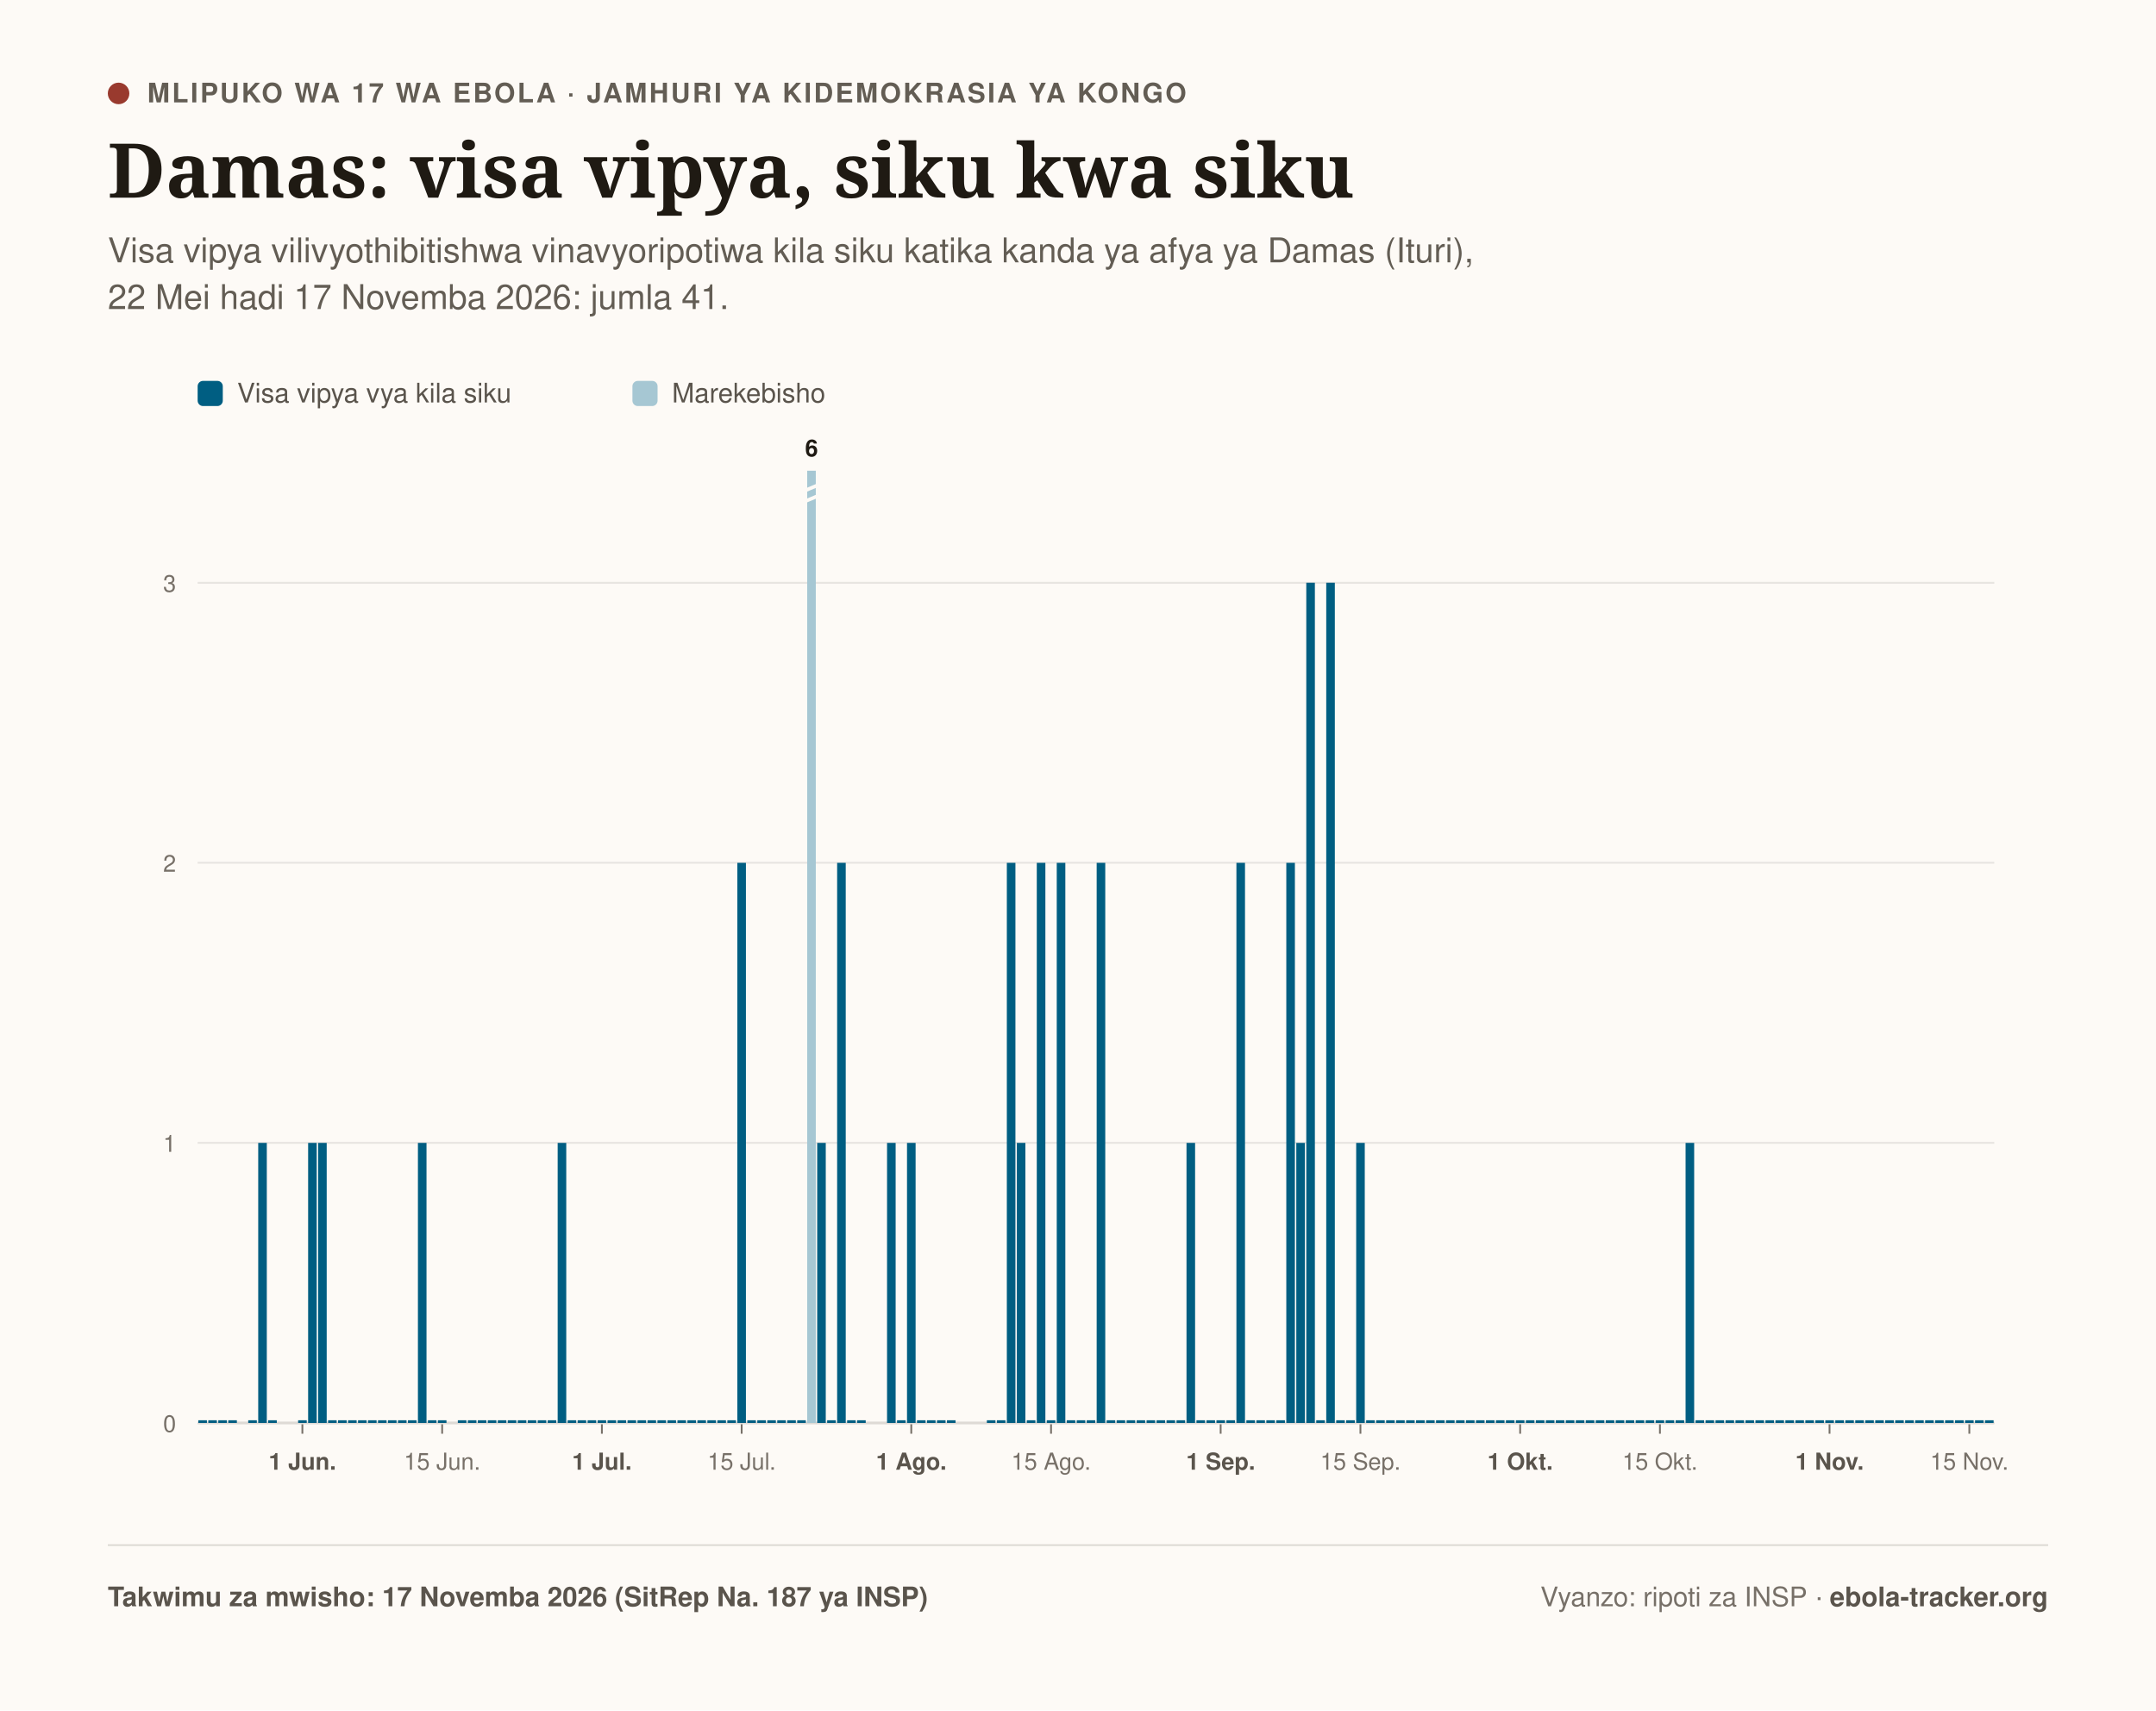
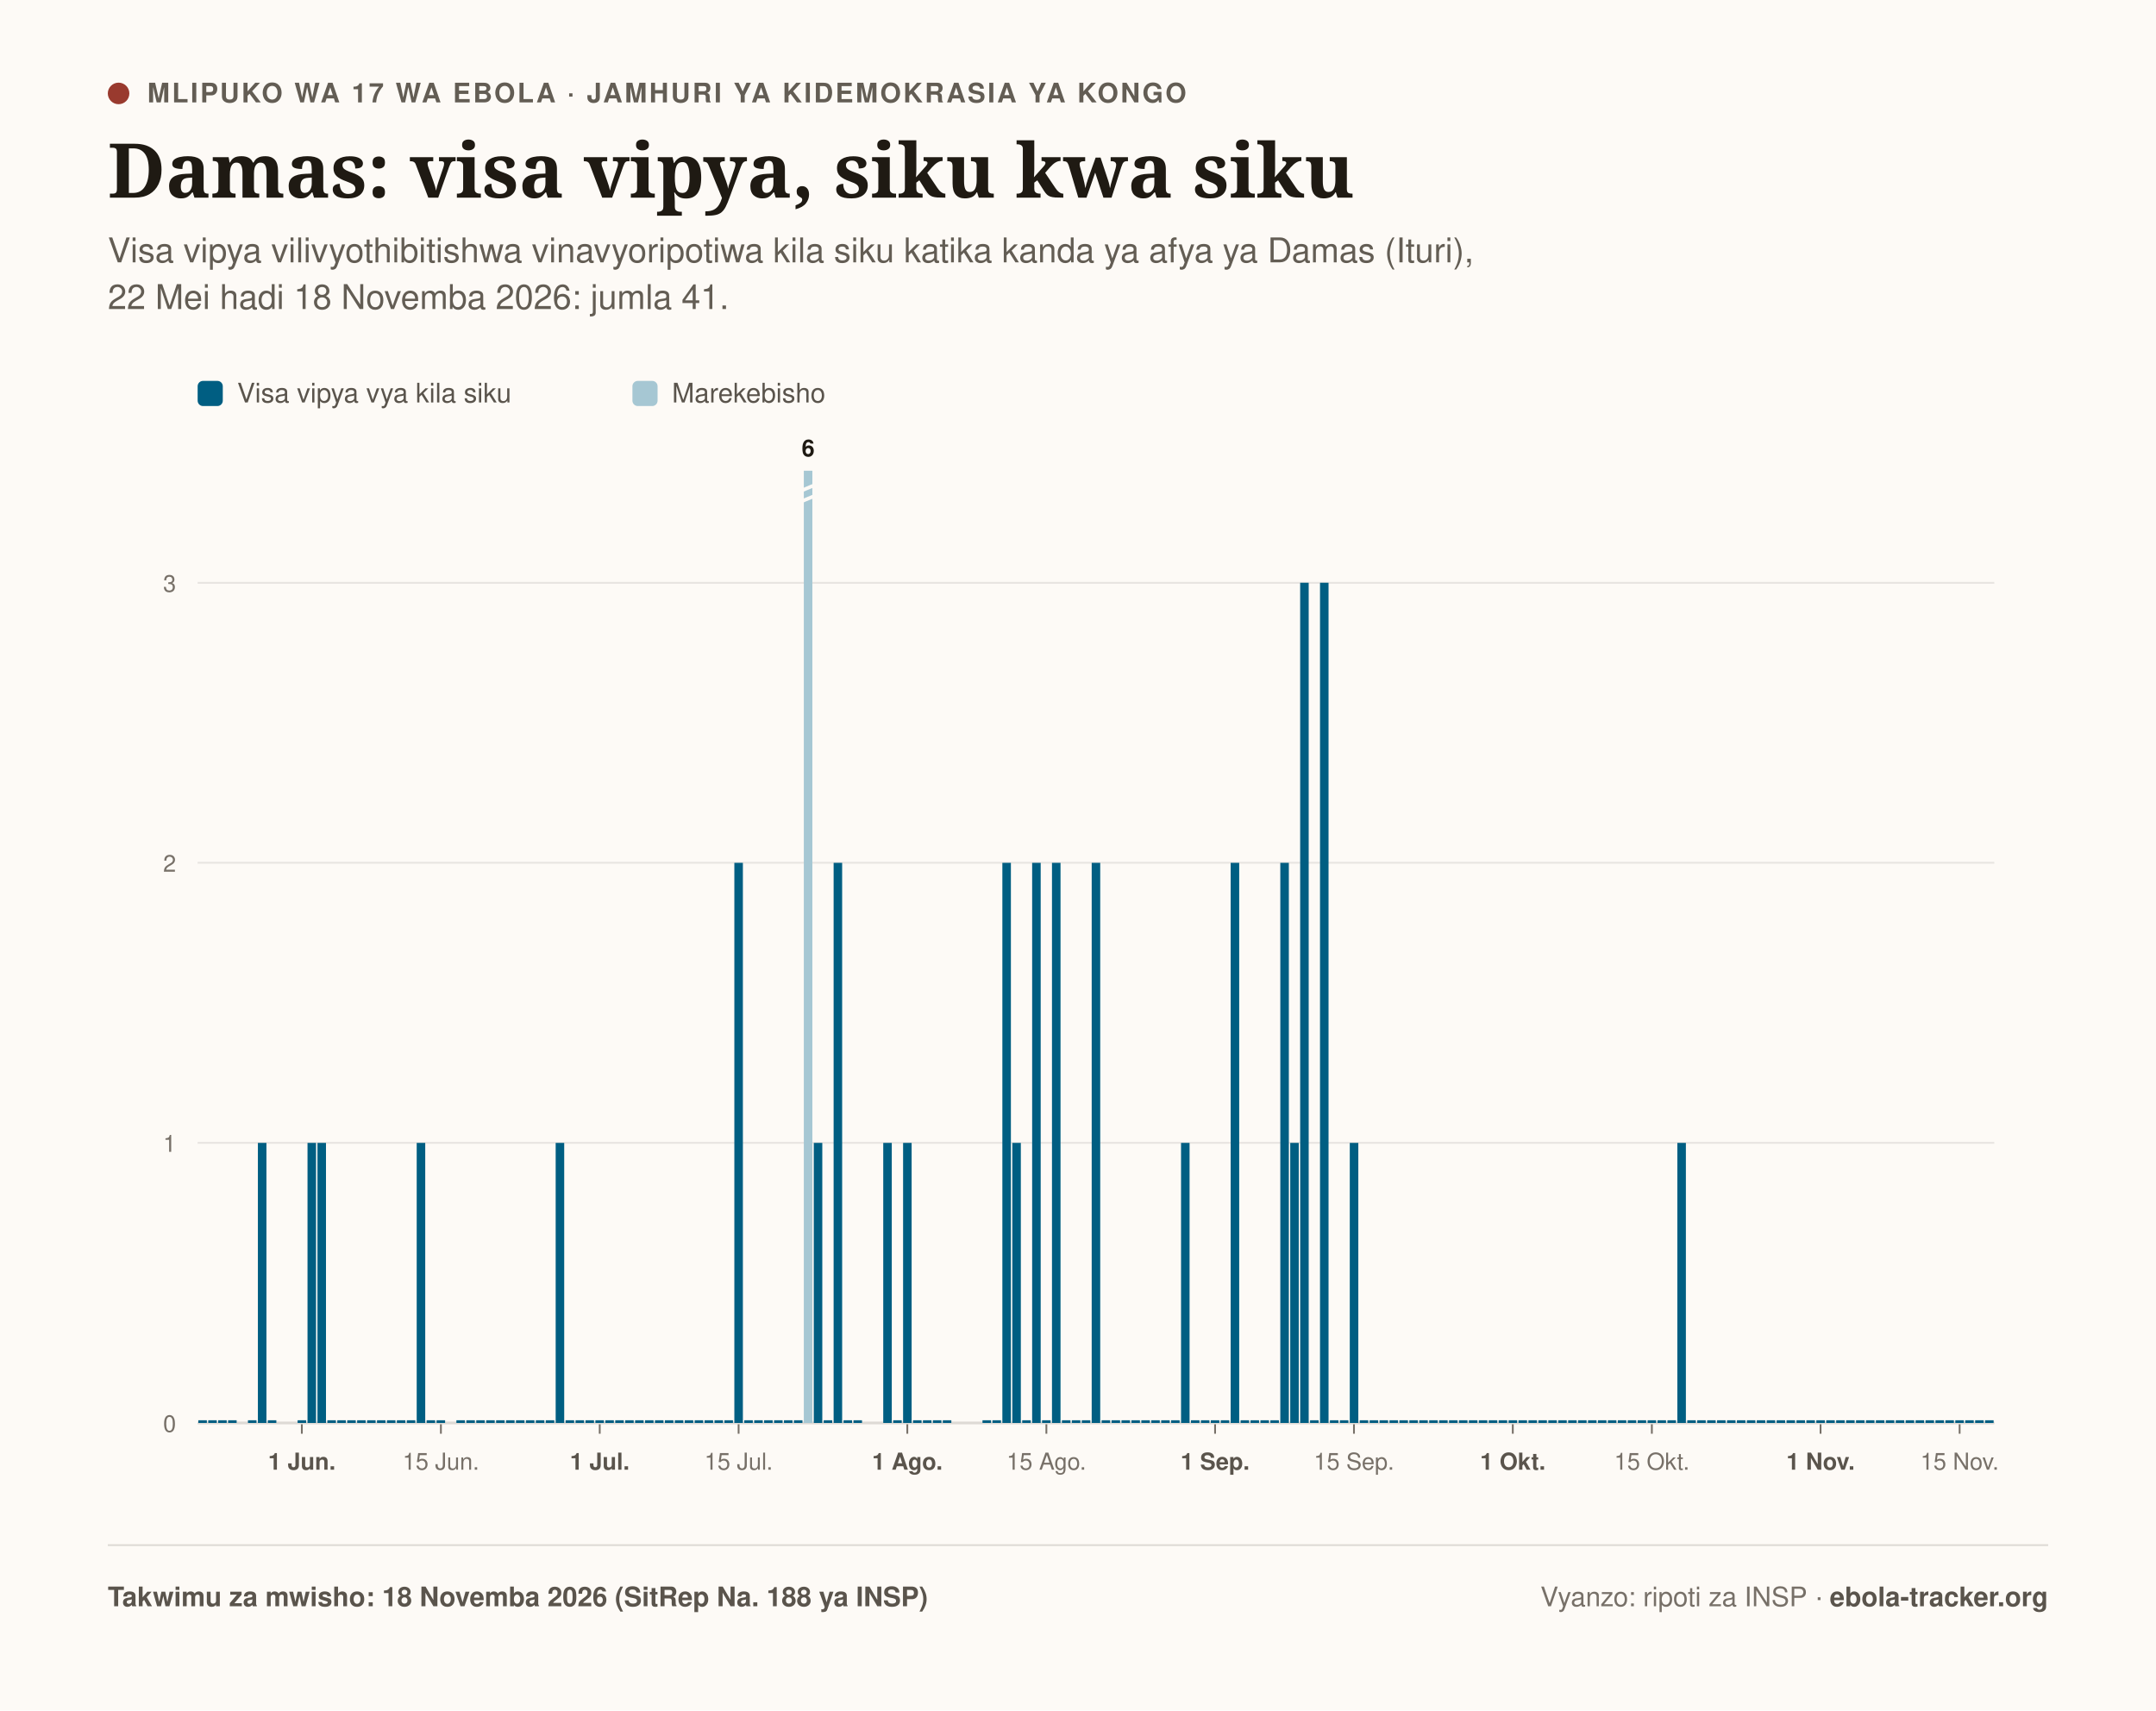
- <svg xmlns="http://www.w3.org/2000/svg" viewBox="0 0 1200 952" role="img" aria-label="Damas: visa vipya, siku kwa siku. Visa vipya vilivyothibitishwa vinavyoripotiwa kila siku katika kanda ya afya ya Damas (Ituri), 22 Mei hadi 17 Novemba 2026: jumla 41.">
+ <svg xmlns="http://www.w3.org/2000/svg" viewBox="0 0 1200 952" role="img" aria-label="Damas: visa vipya, siku kwa siku. Visa vipya vilivyothibitishwa vinavyoripotiwa kila siku katika kanda ya afya ya Damas (Ituri), 22 Mei hadi 18 Novemba 2026: jumla 41.">
  <rect width="1200" height="952" fill="#FDFAF6" />
  <circle cx="66" cy="52" r="6" fill="#993A2E" />
  <text x="82.0" y="57.0" font-family="'Public Sans',Helvetica,Arial,sans-serif" font-size="15" font-weight="700" fill="#635D54" text-anchor="start" letter-spacing=".08em">MLIPUKO WA 17 WA EBOLA · JAMHURI YA KIDEMOKRASIA YA KONGO</text>
  <text x="60.0" y="110.0" font-family="'Source Serif 4',Georgia,serif" font-size="42" font-weight="600" fill="#1F1A13" text-anchor="start">Damas: visa vipya, siku kwa siku</text>
  <text x="60.0" y="146.0" font-family="'Public Sans',Helvetica,Arial,sans-serif" font-size="19" font-weight="400" fill="#635D54" text-anchor="start">Visa vipya vilivyothibitishwa vinavyoripotiwa kila siku katika kanda ya afya ya Damas (Ituri),</text>
-   <text x="60.0" y="172.0" font-family="'Public Sans',Helvetica,Arial,sans-serif" font-size="19" font-weight="400" fill="#635D54" text-anchor="start">22 Mei hadi 17 Novemba 2026: jumla 41.</text>
+   <text x="60.0" y="172.0" font-family="'Public Sans',Helvetica,Arial,sans-serif" font-size="19" font-weight="400" fill="#635D54" text-anchor="start">22 Mei hadi 18 Novemba 2026: jumla 41.</text>
  <rect x="110" y="212" width="14" height="14" rx="3" fill="#005E82" />
  <text x="132.0" y="224.0" font-family="'Public Sans',Helvetica,Arial,sans-serif" font-size="15" font-weight="400" fill="#5A544C" text-anchor="start">Visa vipya vya kila siku</text>
  <rect x="352" y="212" width="14" height="14" rx="3" fill="#a6c7d3" />
  <text x="374.0" y="224.0" font-family="'Public Sans',Helvetica,Arial,sans-serif" font-size="15" font-weight="400" fill="#5A544C" text-anchor="start">Marekebisho</text>
  <line x1="110" x2="1110" y1="792.0" y2="792.0" stroke="#E7E4E0" />
  <text x="98.0" y="797.0" font-family="'Public Sans',Helvetica,Arial,sans-serif" font-size="13" font-weight="400" fill="#777068" text-anchor="end">0</text>
  <line x1="110" x2="1110" y1="636.1" y2="636.1" stroke="#E7E4E0" />
  <text x="98.0" y="641.1" font-family="'Public Sans',Helvetica,Arial,sans-serif" font-size="13" font-weight="400" fill="#777068" text-anchor="end">1</text>
  <line x1="110" x2="1110" y1="480.2" y2="480.2" stroke="#E7E4E0" />
  <text x="98.0" y="485.2" font-family="'Public Sans',Helvetica,Arial,sans-serif" font-size="13" font-weight="400" fill="#777068" text-anchor="end">2</text>
  <line x1="110" x2="1110" y1="324.4" y2="324.4" stroke="#E7E4E0" />
  <text x="98.0" y="329.4" font-family="'Public Sans',Helvetica,Arial,sans-serif" font-size="13" font-weight="400" fill="#777068" text-anchor="end">3</text>
-   <line x1="168.3" x2="168.3" y1="792" y2="798" stroke="#777068" />
-   <text x="168.3" y="818.0" font-family="'Public Sans',Helvetica,Arial,sans-serif" font-size="13" font-weight="600" fill="#5A544C" text-anchor="middle">1 Jun.</text>
-   <line x1="246.1" x2="246.1" y1="792" y2="798" stroke="#777068" />
-   <text x="246.1" y="818.0" font-family="'Public Sans',Helvetica,Arial,sans-serif" font-size="13" font-weight="400" fill="#777068" text-anchor="middle">15 Jun.</text>
-   <line x1="335.0" x2="335.0" y1="792" y2="798" stroke="#777068" />
-   <text x="335.0" y="818.0" font-family="'Public Sans',Helvetica,Arial,sans-serif" font-size="13" font-weight="600" fill="#5A544C" text-anchor="middle">1 Jul.</text>
-   <line x1="412.8" x2="412.8" y1="792" y2="798" stroke="#777068" />
-   <text x="412.8" y="818.0" font-family="'Public Sans',Helvetica,Arial,sans-serif" font-size="13" font-weight="400" fill="#777068" text-anchor="middle">15 Jul.</text>
-   <line x1="507.2" x2="507.2" y1="792" y2="798" stroke="#777068" />
-   <text x="507.2" y="818.0" font-family="'Public Sans',Helvetica,Arial,sans-serif" font-size="13" font-weight="600" fill="#5A544C" text-anchor="middle">1 Ago.</text>
-   <line x1="585.0" x2="585.0" y1="792" y2="798" stroke="#777068" />
-   <text x="585.0" y="818.0" font-family="'Public Sans',Helvetica,Arial,sans-serif" font-size="13" font-weight="400" fill="#777068" text-anchor="middle">15 Ago.</text>
-   <line x1="679.4" x2="679.4" y1="792" y2="798" stroke="#777068" />
-   <text x="679.4" y="818.0" font-family="'Public Sans',Helvetica,Arial,sans-serif" font-size="13" font-weight="600" fill="#5A544C" text-anchor="middle">1 Sep.</text>
-   <line x1="757.2" x2="757.2" y1="792" y2="798" stroke="#777068" />
-   <text x="757.2" y="818.0" font-family="'Public Sans',Helvetica,Arial,sans-serif" font-size="13" font-weight="400" fill="#777068" text-anchor="middle">15 Sep.</text>
-   <line x1="846.1" x2="846.1" y1="792" y2="798" stroke="#777068" />
-   <text x="846.1" y="818.0" font-family="'Public Sans',Helvetica,Arial,sans-serif" font-size="13" font-weight="600" fill="#5A544C" text-anchor="middle">1 Okt.</text>
-   <line x1="923.9" x2="923.9" y1="792" y2="798" stroke="#777068" />
-   <text x="923.9" y="818.0" font-family="'Public Sans',Helvetica,Arial,sans-serif" font-size="13" font-weight="400" fill="#777068" text-anchor="middle">15 Okt.</text>
-   <line x1="1018.3" x2="1018.3" y1="792" y2="798" stroke="#777068" />
-   <text x="1018.3" y="818.0" font-family="'Public Sans',Helvetica,Arial,sans-serif" font-size="13" font-weight="600" fill="#5A544C" text-anchor="middle">1 Nov.</text>
-   <line x1="1096.1" x2="1096.1" y1="792" y2="798" stroke="#777068" />
-   <text x="1096.1" y="818.0" font-family="'Public Sans',Helvetica,Arial,sans-serif" font-size="13" font-weight="400" fill="#777068" text-anchor="middle">15 Nov.</text>
+   <line x1="168.0" x2="168.0" y1="792" y2="798" stroke="#777068" />
+   <text x="168.0" y="818.0" font-family="'Public Sans',Helvetica,Arial,sans-serif" font-size="13" font-weight="600" fill="#5A544C" text-anchor="middle">1 Jun.</text>
+   <line x1="245.4" x2="245.4" y1="792" y2="798" stroke="#777068" />
+   <text x="245.4" y="818.0" font-family="'Public Sans',Helvetica,Arial,sans-serif" font-size="13" font-weight="400" fill="#777068" text-anchor="middle">15 Jun.</text>
+   <line x1="333.8" x2="333.8" y1="792" y2="798" stroke="#777068" />
+   <text x="333.8" y="818.0" font-family="'Public Sans',Helvetica,Arial,sans-serif" font-size="13" font-weight="600" fill="#5A544C" text-anchor="middle">1 Jul.</text>
+   <line x1="411.1" x2="411.1" y1="792" y2="798" stroke="#777068" />
+   <text x="411.1" y="818.0" font-family="'Public Sans',Helvetica,Arial,sans-serif" font-size="13" font-weight="400" fill="#777068" text-anchor="middle">15 Jul.</text>
+   <line x1="505.0" x2="505.0" y1="792" y2="798" stroke="#777068" />
+   <text x="505.0" y="818.0" font-family="'Public Sans',Helvetica,Arial,sans-serif" font-size="13" font-weight="600" fill="#5A544C" text-anchor="middle">1 Ago.</text>
+   <line x1="582.4" x2="582.4" y1="792" y2="798" stroke="#777068" />
+   <text x="582.4" y="818.0" font-family="'Public Sans',Helvetica,Arial,sans-serif" font-size="13" font-weight="400" fill="#777068" text-anchor="middle">15 Ago.</text>
+   <line x1="676.3" x2="676.3" y1="792" y2="798" stroke="#777068" />
+   <text x="676.3" y="818.0" font-family="'Public Sans',Helvetica,Arial,sans-serif" font-size="13" font-weight="600" fill="#5A544C" text-anchor="middle">1 Sep.</text>
+   <line x1="753.6" x2="753.6" y1="792" y2="798" stroke="#777068" />
+   <text x="753.6" y="818.0" font-family="'Public Sans',Helvetica,Arial,sans-serif" font-size="13" font-weight="400" fill="#777068" text-anchor="middle">15 Sep.</text>
+   <line x1="842.0" x2="842.0" y1="792" y2="798" stroke="#777068" />
+   <text x="842.0" y="818.0" font-family="'Public Sans',Helvetica,Arial,sans-serif" font-size="13" font-weight="600" fill="#5A544C" text-anchor="middle">1 Okt.</text>
+   <line x1="919.4" x2="919.4" y1="792" y2="798" stroke="#777068" />
+   <text x="919.4" y="818.0" font-family="'Public Sans',Helvetica,Arial,sans-serif" font-size="13" font-weight="400" fill="#777068" text-anchor="middle">15 Okt.</text>
+   <line x1="1013.3" x2="1013.3" y1="792" y2="798" stroke="#777068" />
+   <text x="1013.3" y="818.0" font-family="'Public Sans',Helvetica,Arial,sans-serif" font-size="13" font-weight="600" fill="#5A544C" text-anchor="middle">1 Nov.</text>
+   <line x1="1090.7" x2="1090.7" y1="792" y2="798" stroke="#777068" />
+   <text x="1090.7" y="818.0" font-family="'Public Sans',Helvetica,Arial,sans-serif" font-size="13" font-weight="400" fill="#777068" text-anchor="middle">15 Nov.</text>
  <line x1="110" x2="1110" y1="792" y2="792" stroke="#DEDAD5" stroke-width="1.5" />
-   <rect x="110.39" y="790.50" width="4.78" height="1.50" fill="#005E82" />
-   <rect x="115.94" y="790.50" width="4.78" height="1.50" fill="#005E82" />
-   <rect x="121.50" y="790.50" width="4.78" height="1.50" fill="#005E82" />
-   <rect x="127.06" y="790.50" width="4.78" height="1.50" fill="#005E82" />
-   <rect x="138.17" y="790.50" width="4.78" height="1.50" fill="#005E82" />
-   <rect x="143.72" y="636.12" width="4.78" height="155.88" fill="#005E82" />
-   <rect x="149.28" y="790.50" width="4.78" height="1.50" fill="#005E82" />
-   <rect x="165.94" y="790.50" width="4.78" height="1.50" fill="#005E82" />
-   <rect x="171.50" y="636.12" width="4.78" height="155.88" fill="#005E82" />
-   <rect x="177.06" y="636.12" width="4.78" height="155.88" fill="#005E82" />
-   <rect x="182.61" y="790.50" width="4.78" height="1.50" fill="#005E82" />
-   <rect x="188.17" y="790.50" width="4.78" height="1.50" fill="#005E82" />
-   <rect x="193.72" y="790.50" width="4.78" height="1.50" fill="#005E82" />
-   <rect x="199.28" y="790.50" width="4.78" height="1.50" fill="#005E82" />
-   <rect x="204.83" y="790.50" width="4.78" height="1.50" fill="#005E82" />
-   <rect x="210.39" y="790.50" width="4.78" height="1.50" fill="#005E82" />
-   <rect x="215.94" y="790.50" width="4.78" height="1.50" fill="#005E82" />
-   <rect x="221.50" y="790.50" width="4.78" height="1.50" fill="#005E82" />
-   <rect x="227.06" y="790.50" width="4.78" height="1.50" fill="#005E82" />
-   <rect x="232.61" y="636.12" width="4.78" height="155.88" fill="#005E82" />
-   <rect x="238.17" y="790.50" width="4.78" height="1.50" fill="#005E82" />
-   <rect x="243.72" y="790.50" width="4.78" height="1.50" fill="#005E82" />
-   <rect x="254.83" y="790.50" width="4.78" height="1.50" fill="#005E82" />
-   <rect x="260.39" y="790.50" width="4.78" height="1.50" fill="#005E82" />
-   <rect x="265.94" y="790.50" width="4.78" height="1.50" fill="#005E82" />
-   <rect x="271.50" y="790.50" width="4.78" height="1.50" fill="#005E82" />
-   <rect x="277.06" y="790.50" width="4.78" height="1.50" fill="#005E82" />
-   <rect x="282.61" y="790.50" width="4.78" height="1.50" fill="#005E82" />
-   <rect x="288.17" y="790.50" width="4.78" height="1.50" fill="#005E82" />
-   <rect x="293.72" y="790.50" width="4.78" height="1.50" fill="#005E82" />
-   <rect x="299.28" y="790.50" width="4.78" height="1.50" fill="#005E82" />
-   <rect x="304.83" y="790.50" width="4.78" height="1.50" fill="#005E82" />
-   <rect x="310.39" y="636.12" width="4.78" height="155.88" fill="#005E82" />
-   <rect x="315.94" y="790.50" width="4.78" height="1.50" fill="#005E82" />
-   <rect x="321.50" y="790.50" width="4.78" height="1.50" fill="#005E82" />
-   <rect x="327.06" y="790.50" width="4.78" height="1.50" fill="#005E82" />
-   <rect x="332.61" y="790.50" width="4.78" height="1.50" fill="#005E82" />
-   <rect x="338.17" y="790.50" width="4.78" height="1.50" fill="#005E82" />
-   <rect x="343.72" y="790.50" width="4.78" height="1.50" fill="#005E82" />
-   <rect x="349.28" y="790.50" width="4.78" height="1.50" fill="#005E82" />
-   <rect x="354.83" y="790.50" width="4.78" height="1.50" fill="#005E82" />
-   <rect x="360.39" y="790.50" width="4.78" height="1.50" fill="#005E82" />
-   <rect x="365.94" y="790.50" width="4.78" height="1.50" fill="#005E82" />
-   <rect x="371.50" y="790.50" width="4.78" height="1.50" fill="#005E82" />
-   <rect x="377.06" y="790.50" width="4.78" height="1.50" fill="#005E82" />
-   <rect x="382.61" y="790.50" width="4.78" height="1.50" fill="#005E82" />
-   <rect x="388.17" y="790.50" width="4.78" height="1.50" fill="#005E82" />
-   <rect x="393.72" y="790.50" width="4.78" height="1.50" fill="#005E82" />
-   <rect x="399.28" y="790.50" width="4.78" height="1.50" fill="#005E82" />
-   <rect x="404.83" y="790.50" width="4.78" height="1.50" fill="#005E82" />
-   <rect x="410.39" y="480.24" width="4.78" height="311.76" fill="#005E82" />
-   <rect x="415.94" y="790.50" width="4.78" height="1.50" fill="#005E82" />
-   <rect x="421.50" y="790.50" width="4.78" height="1.50" fill="#005E82" />
-   <rect x="427.06" y="790.50" width="4.78" height="1.50" fill="#005E82" />
-   <rect x="432.61" y="790.50" width="4.78" height="1.50" fill="#005E82" />
-   <rect x="438.17" y="790.50" width="4.78" height="1.50" fill="#005E82" />
-   <rect x="443.72" y="790.50" width="4.78" height="1.50" fill="#005E82" />
-   <rect x="449.28" y="262.00" width="4.78" height="530.00" fill="#a6c7d3" />
-   <rect x="454.83" y="636.12" width="4.78" height="155.88" fill="#005E82" />
-   <rect x="460.39" y="790.50" width="4.78" height="1.50" fill="#005E82" />
-   <rect x="465.94" y="480.24" width="4.78" height="311.76" fill="#005E82" />
-   <rect x="471.50" y="790.50" width="4.78" height="1.50" fill="#005E82" />
-   <rect x="477.06" y="790.50" width="4.78" height="1.50" fill="#005E82" />
-   <rect x="493.72" y="636.12" width="4.78" height="155.88" fill="#005E82" />
-   <rect x="499.28" y="790.50" width="4.78" height="1.50" fill="#005E82" />
-   <rect x="504.83" y="636.12" width="4.78" height="155.88" fill="#005E82" />
-   <rect x="510.39" y="790.50" width="4.78" height="1.50" fill="#005E82" />
-   <rect x="515.94" y="790.50" width="4.78" height="1.50" fill="#005E82" />
-   <rect x="521.50" y="790.50" width="4.78" height="1.50" fill="#005E82" />
-   <rect x="527.06" y="790.50" width="4.78" height="1.50" fill="#005E82" />
-   <rect x="549.28" y="790.50" width="4.78" height="1.50" fill="#005E82" />
-   <rect x="554.83" y="790.50" width="4.78" height="1.50" fill="#005E82" />
-   <rect x="560.39" y="480.24" width="4.78" height="311.76" fill="#005E82" />
-   <rect x="565.94" y="636.12" width="4.78" height="155.88" fill="#005E82" />
-   <rect x="571.50" y="790.50" width="4.78" height="1.50" fill="#005E82" />
-   <rect x="577.06" y="480.24" width="4.78" height="311.76" fill="#005E82" />
-   <rect x="582.61" y="790.50" width="4.78" height="1.50" fill="#005E82" />
-   <rect x="588.17" y="480.24" width="4.78" height="311.76" fill="#005E82" />
-   <rect x="593.72" y="790.50" width="4.78" height="1.50" fill="#005E82" />
-   <rect x="599.28" y="790.50" width="4.78" height="1.50" fill="#005E82" />
-   <rect x="604.83" y="790.50" width="4.78" height="1.50" fill="#005E82" />
-   <rect x="610.39" y="480.24" width="4.78" height="311.76" fill="#005E82" />
-   <rect x="615.94" y="790.50" width="4.78" height="1.50" fill="#005E82" />
-   <rect x="621.50" y="790.50" width="4.78" height="1.50" fill="#005E82" />
-   <rect x="627.06" y="790.50" width="4.78" height="1.50" fill="#005E82" />
-   <rect x="632.61" y="790.50" width="4.78" height="1.50" fill="#005E82" />
-   <rect x="638.17" y="790.50" width="4.78" height="1.50" fill="#005E82" />
-   <rect x="643.72" y="790.50" width="4.78" height="1.50" fill="#005E82" />
-   <rect x="649.28" y="790.50" width="4.78" height="1.50" fill="#005E82" />
-   <rect x="654.83" y="790.50" width="4.78" height="1.50" fill="#005E82" />
-   <rect x="660.39" y="636.12" width="4.78" height="155.88" fill="#005E82" />
-   <rect x="665.94" y="790.50" width="4.78" height="1.50" fill="#005E82" />
-   <rect x="671.50" y="790.50" width="4.78" height="1.50" fill="#005E82" />
-   <rect x="677.06" y="790.50" width="4.78" height="1.50" fill="#005E82" />
-   <rect x="682.61" y="790.50" width="4.78" height="1.50" fill="#005E82" />
-   <rect x="688.17" y="480.24" width="4.78" height="311.76" fill="#005E82" />
-   <rect x="693.72" y="790.50" width="4.78" height="1.50" fill="#005E82" />
-   <rect x="699.28" y="790.50" width="4.78" height="1.50" fill="#005E82" />
-   <rect x="704.83" y="790.50" width="4.78" height="1.50" fill="#005E82" />
-   <rect x="710.39" y="790.50" width="4.78" height="1.50" fill="#005E82" />
-   <rect x="715.94" y="480.24" width="4.78" height="311.76" fill="#005E82" />
-   <rect x="721.50" y="636.12" width="4.78" height="155.88" fill="#005E82" />
-   <rect x="727.06" y="324.35" width="4.78" height="467.65" fill="#005E82" />
-   <rect x="732.61" y="790.50" width="4.78" height="1.50" fill="#005E82" />
-   <rect x="738.17" y="324.35" width="4.78" height="467.65" fill="#005E82" />
-   <rect x="743.72" y="790.50" width="4.78" height="1.50" fill="#005E82" />
-   <rect x="749.28" y="790.50" width="4.78" height="1.50" fill="#005E82" />
-   <rect x="754.83" y="636.12" width="4.78" height="155.88" fill="#005E82" />
-   <rect x="760.39" y="790.50" width="4.78" height="1.50" fill="#005E82" />
-   <rect x="765.94" y="790.50" width="4.78" height="1.50" fill="#005E82" />
-   <rect x="771.50" y="790.50" width="4.78" height="1.50" fill="#005E82" />
-   <rect x="777.06" y="790.50" width="4.78" height="1.50" fill="#005E82" />
-   <rect x="782.61" y="790.50" width="4.78" height="1.50" fill="#005E82" />
-   <rect x="788.17" y="790.50" width="4.78" height="1.50" fill="#005E82" />
-   <rect x="793.72" y="790.50" width="4.78" height="1.50" fill="#005E82" />
-   <rect x="799.28" y="790.50" width="4.78" height="1.50" fill="#005E82" />
-   <rect x="804.83" y="790.50" width="4.78" height="1.50" fill="#005E82" />
-   <rect x="810.39" y="790.50" width="4.78" height="1.50" fill="#005E82" />
-   <rect x="815.94" y="790.50" width="4.78" height="1.50" fill="#005E82" />
-   <rect x="821.50" y="790.50" width="4.78" height="1.50" fill="#005E82" />
-   <rect x="827.06" y="790.50" width="4.78" height="1.50" fill="#005E82" />
-   <rect x="832.61" y="790.50" width="4.78" height="1.50" fill="#005E82" />
-   <rect x="838.17" y="790.50" width="4.78" height="1.50" fill="#005E82" />
-   <rect x="843.72" y="790.50" width="4.78" height="1.50" fill="#005E82" />
-   <rect x="849.28" y="790.50" width="4.78" height="1.50" fill="#005E82" />
-   <rect x="854.83" y="790.50" width="4.78" height="1.50" fill="#005E82" />
-   <rect x="860.39" y="790.50" width="4.78" height="1.50" fill="#005E82" />
-   <rect x="865.94" y="790.50" width="4.78" height="1.50" fill="#005E82" />
-   <rect x="871.50" y="790.50" width="4.78" height="1.50" fill="#005E82" />
-   <rect x="877.06" y="790.50" width="4.78" height="1.50" fill="#005E82" />
-   <rect x="882.61" y="790.50" width="4.78" height="1.50" fill="#005E82" />
-   <rect x="888.17" y="790.50" width="4.78" height="1.50" fill="#005E82" />
-   <rect x="893.72" y="790.50" width="4.78" height="1.50" fill="#005E82" />
-   <rect x="899.28" y="790.50" width="4.78" height="1.50" fill="#005E82" />
-   <rect x="904.83" y="790.50" width="4.78" height="1.50" fill="#005E82" />
-   <rect x="910.39" y="790.50" width="4.78" height="1.50" fill="#005E82" />
-   <rect x="915.94" y="790.50" width="4.78" height="1.50" fill="#005E82" />
-   <rect x="921.50" y="790.50" width="4.78" height="1.50" fill="#005E82" />
-   <rect x="927.06" y="790.50" width="4.78" height="1.50" fill="#005E82" />
-   <rect x="932.61" y="790.50" width="4.78" height="1.50" fill="#005E82" />
-   <rect x="938.17" y="636.12" width="4.78" height="155.88" fill="#005E82" />
-   <rect x="943.72" y="790.50" width="4.78" height="1.50" fill="#005E82" />
-   <rect x="949.28" y="790.50" width="4.78" height="1.50" fill="#005E82" />
-   <rect x="954.83" y="790.50" width="4.78" height="1.50" fill="#005E82" />
-   <rect x="960.39" y="790.50" width="4.78" height="1.50" fill="#005E82" />
-   <rect x="965.94" y="790.50" width="4.78" height="1.50" fill="#005E82" />
-   <rect x="971.50" y="790.50" width="4.78" height="1.50" fill="#005E82" />
-   <rect x="977.06" y="790.50" width="4.78" height="1.50" fill="#005E82" />
-   <rect x="982.61" y="790.50" width="4.78" height="1.50" fill="#005E82" />
-   <rect x="988.17" y="790.50" width="4.78" height="1.50" fill="#005E82" />
-   <rect x="993.72" y="790.50" width="4.78" height="1.50" fill="#005E82" />
-   <rect x="999.28" y="790.50" width="4.78" height="1.50" fill="#005E82" />
-   <rect x="1004.83" y="790.50" width="4.78" height="1.50" fill="#005E82" />
-   <rect x="1010.39" y="790.50" width="4.78" height="1.50" fill="#005E82" />
-   <rect x="1015.94" y="790.50" width="4.78" height="1.50" fill="#005E82" />
-   <rect x="1021.50" y="790.50" width="4.78" height="1.50" fill="#005E82" />
-   <rect x="1027.06" y="790.50" width="4.78" height="1.50" fill="#005E82" />
-   <rect x="1032.61" y="790.50" width="4.78" height="1.50" fill="#005E82" />
-   <rect x="1038.17" y="790.50" width="4.78" height="1.50" fill="#005E82" />
-   <rect x="1043.72" y="790.50" width="4.78" height="1.50" fill="#005E82" />
-   <rect x="1049.28" y="790.50" width="4.78" height="1.50" fill="#005E82" />
-   <rect x="1054.83" y="790.50" width="4.78" height="1.50" fill="#005E82" />
-   <rect x="1060.39" y="790.50" width="4.78" height="1.50" fill="#005E82" />
-   <rect x="1065.94" y="790.50" width="4.78" height="1.50" fill="#005E82" />
-   <rect x="1071.50" y="790.50" width="4.78" height="1.50" fill="#005E82" />
-   <rect x="1077.06" y="790.50" width="4.78" height="1.50" fill="#005E82" />
-   <rect x="1082.61" y="790.50" width="4.78" height="1.50" fill="#005E82" />
-   <rect x="1088.17" y="790.50" width="4.78" height="1.50" fill="#005E82" />
-   <rect x="1093.72" y="790.50" width="4.78" height="1.50" fill="#005E82" />
-   <rect x="1099.28" y="790.50" width="4.78" height="1.50" fill="#005E82" />
-   <rect x="1104.83" y="790.50" width="4.78" height="1.50" fill="#005E82" />
-   <path d="M445.7 274.0 l12.0 -5 M445.7 280.0 l12.0 -5" stroke="#FDFAF6" stroke-width="2" />
-   <text x="451.7" y="254.0" font-family="'Public Sans',Helvetica,Arial,sans-serif" font-size="13" font-weight="700" fill="#1F1A13" text-anchor="middle">6</text>
+   <rect x="110.39" y="790.50" width="4.75" height="1.50" fill="#005E82" />
+   <rect x="115.91" y="790.50" width="4.75" height="1.50" fill="#005E82" />
+   <rect x="121.44" y="790.50" width="4.75" height="1.50" fill="#005E82" />
+   <rect x="126.96" y="790.50" width="4.75" height="1.50" fill="#005E82" />
+   <rect x="138.01" y="790.50" width="4.75" height="1.50" fill="#005E82" />
+   <rect x="143.54" y="636.12" width="4.75" height="155.88" fill="#005E82" />
+   <rect x="149.06" y="790.50" width="4.75" height="1.50" fill="#005E82" />
+   <rect x="165.64" y="790.50" width="4.75" height="1.50" fill="#005E82" />
+   <rect x="171.16" y="636.12" width="4.75" height="155.88" fill="#005E82" />
+   <rect x="176.69" y="636.12" width="4.75" height="155.88" fill="#005E82" />
+   <rect x="182.21" y="790.50" width="4.75" height="1.50" fill="#005E82" />
+   <rect x="187.73" y="790.50" width="4.75" height="1.50" fill="#005E82" />
+   <rect x="193.26" y="790.50" width="4.75" height="1.50" fill="#005E82" />
+   <rect x="198.78" y="790.50" width="4.75" height="1.50" fill="#005E82" />
+   <rect x="204.31" y="790.50" width="4.75" height="1.50" fill="#005E82" />
+   <rect x="209.83" y="790.50" width="4.75" height="1.50" fill="#005E82" />
+   <rect x="215.36" y="790.50" width="4.75" height="1.50" fill="#005E82" />
+   <rect x="220.88" y="790.50" width="4.75" height="1.50" fill="#005E82" />
+   <rect x="226.41" y="790.50" width="4.75" height="1.50" fill="#005E82" />
+   <rect x="231.93" y="636.12" width="4.75" height="155.88" fill="#005E82" />
+   <rect x="237.46" y="790.50" width="4.75" height="1.50" fill="#005E82" />
+   <rect x="242.98" y="790.50" width="4.75" height="1.50" fill="#005E82" />
+   <rect x="254.03" y="790.50" width="4.75" height="1.50" fill="#005E82" />
+   <rect x="259.56" y="790.50" width="4.75" height="1.50" fill="#005E82" />
+   <rect x="265.08" y="790.50" width="4.75" height="1.50" fill="#005E82" />
+   <rect x="270.61" y="790.50" width="4.75" height="1.50" fill="#005E82" />
+   <rect x="276.13" y="790.50" width="4.75" height="1.50" fill="#005E82" />
+   <rect x="281.66" y="790.50" width="4.75" height="1.50" fill="#005E82" />
+   <rect x="287.18" y="790.50" width="4.75" height="1.50" fill="#005E82" />
+   <rect x="292.71" y="790.50" width="4.75" height="1.50" fill="#005E82" />
+   <rect x="298.23" y="790.50" width="4.75" height="1.50" fill="#005E82" />
+   <rect x="303.76" y="790.50" width="4.75" height="1.50" fill="#005E82" />
+   <rect x="309.28" y="636.12" width="4.75" height="155.88" fill="#005E82" />
+   <rect x="314.81" y="790.50" width="4.75" height="1.50" fill="#005E82" />
+   <rect x="320.33" y="790.50" width="4.75" height="1.50" fill="#005E82" />
+   <rect x="325.86" y="790.50" width="4.75" height="1.50" fill="#005E82" />
+   <rect x="331.38" y="790.50" width="4.75" height="1.50" fill="#005E82" />
+   <rect x="336.91" y="790.50" width="4.75" height="1.50" fill="#005E82" />
+   <rect x="342.43" y="790.50" width="4.75" height="1.50" fill="#005E82" />
+   <rect x="347.96" y="790.50" width="4.75" height="1.50" fill="#005E82" />
+   <rect x="353.48" y="790.50" width="4.75" height="1.50" fill="#005E82" />
+   <rect x="359.01" y="790.50" width="4.75" height="1.50" fill="#005E82" />
+   <rect x="364.53" y="790.50" width="4.75" height="1.50" fill="#005E82" />
+   <rect x="370.06" y="790.50" width="4.75" height="1.50" fill="#005E82" />
+   <rect x="375.58" y="790.50" width="4.75" height="1.50" fill="#005E82" />
+   <rect x="381.10" y="790.50" width="4.75" height="1.50" fill="#005E82" />
+   <rect x="386.63" y="790.50" width="4.75" height="1.50" fill="#005E82" />
+   <rect x="392.15" y="790.50" width="4.75" height="1.50" fill="#005E82" />
+   <rect x="397.68" y="790.50" width="4.75" height="1.50" fill="#005E82" />
+   <rect x="403.20" y="790.50" width="4.75" height="1.50" fill="#005E82" />
+   <rect x="408.73" y="480.24" width="4.75" height="311.76" fill="#005E82" />
+   <rect x="414.25" y="790.50" width="4.75" height="1.50" fill="#005E82" />
+   <rect x="419.78" y="790.50" width="4.75" height="1.50" fill="#005E82" />
+   <rect x="425.30" y="790.50" width="4.75" height="1.50" fill="#005E82" />
+   <rect x="430.83" y="790.50" width="4.75" height="1.50" fill="#005E82" />
+   <rect x="436.35" y="790.50" width="4.75" height="1.50" fill="#005E82" />
+   <rect x="441.88" y="790.50" width="4.75" height="1.50" fill="#005E82" />
+   <rect x="447.40" y="262.00" width="4.75" height="530.00" fill="#a6c7d3" />
+   <rect x="452.93" y="636.12" width="4.75" height="155.88" fill="#005E82" />
+   <rect x="458.45" y="790.50" width="4.75" height="1.50" fill="#005E82" />
+   <rect x="463.98" y="480.24" width="4.75" height="311.76" fill="#005E82" />
+   <rect x="469.50" y="790.50" width="4.75" height="1.50" fill="#005E82" />
+   <rect x="475.03" y="790.50" width="4.75" height="1.50" fill="#005E82" />
+   <rect x="491.60" y="636.12" width="4.75" height="155.88" fill="#005E82" />
+   <rect x="497.13" y="790.50" width="4.75" height="1.50" fill="#005E82" />
+   <rect x="502.65" y="636.12" width="4.75" height="155.88" fill="#005E82" />
+   <rect x="508.18" y="790.50" width="4.75" height="1.50" fill="#005E82" />
+   <rect x="513.70" y="790.50" width="4.75" height="1.50" fill="#005E82" />
+   <rect x="519.23" y="790.50" width="4.75" height="1.50" fill="#005E82" />
+   <rect x="524.75" y="790.50" width="4.75" height="1.50" fill="#005E82" />
+   <rect x="546.85" y="790.50" width="4.75" height="1.50" fill="#005E82" />
+   <rect x="552.38" y="790.50" width="4.75" height="1.50" fill="#005E82" />
+   <rect x="557.90" y="480.24" width="4.75" height="311.76" fill="#005E82" />
+   <rect x="563.43" y="636.12" width="4.75" height="155.88" fill="#005E82" />
+   <rect x="568.95" y="790.50" width="4.75" height="1.50" fill="#005E82" />
+   <rect x="574.48" y="480.24" width="4.75" height="311.76" fill="#005E82" />
+   <rect x="580.00" y="790.50" width="4.75" height="1.50" fill="#005E82" />
+   <rect x="585.52" y="480.24" width="4.75" height="311.76" fill="#005E82" />
+   <rect x="591.05" y="790.50" width="4.75" height="1.50" fill="#005E82" />
+   <rect x="596.57" y="790.50" width="4.75" height="1.50" fill="#005E82" />
+   <rect x="602.10" y="790.50" width="4.75" height="1.50" fill="#005E82" />
+   <rect x="607.62" y="480.24" width="4.75" height="311.76" fill="#005E82" />
+   <rect x="613.15" y="790.50" width="4.75" height="1.50" fill="#005E82" />
+   <rect x="618.67" y="790.50" width="4.75" height="1.50" fill="#005E82" />
+   <rect x="624.20" y="790.50" width="4.75" height="1.50" fill="#005E82" />
+   <rect x="629.72" y="790.50" width="4.75" height="1.50" fill="#005E82" />
+   <rect x="635.25" y="790.50" width="4.75" height="1.50" fill="#005E82" />
+   <rect x="640.77" y="790.50" width="4.75" height="1.50" fill="#005E82" />
+   <rect x="646.30" y="790.50" width="4.75" height="1.50" fill="#005E82" />
+   <rect x="651.82" y="790.50" width="4.75" height="1.50" fill="#005E82" />
+   <rect x="657.35" y="636.12" width="4.75" height="155.88" fill="#005E82" />
+   <rect x="662.87" y="790.50" width="4.75" height="1.50" fill="#005E82" />
+   <rect x="668.40" y="790.50" width="4.75" height="1.50" fill="#005E82" />
+   <rect x="673.92" y="790.50" width="4.75" height="1.50" fill="#005E82" />
+   <rect x="679.45" y="790.50" width="4.75" height="1.50" fill="#005E82" />
+   <rect x="684.97" y="480.24" width="4.75" height="311.76" fill="#005E82" />
+   <rect x="690.50" y="790.50" width="4.75" height="1.50" fill="#005E82" />
+   <rect x="696.02" y="790.50" width="4.75" height="1.50" fill="#005E82" />
+   <rect x="701.55" y="790.50" width="4.75" height="1.50" fill="#005E82" />
+   <rect x="707.07" y="790.50" width="4.75" height="1.50" fill="#005E82" />
+   <rect x="712.60" y="480.24" width="4.75" height="311.76" fill="#005E82" />
+   <rect x="718.12" y="636.12" width="4.75" height="155.88" fill="#005E82" />
+   <rect x="723.65" y="324.35" width="4.75" height="467.65" fill="#005E82" />
+   <rect x="729.17" y="790.50" width="4.75" height="1.50" fill="#005E82" />
+   <rect x="734.70" y="324.35" width="4.75" height="467.65" fill="#005E82" />
+   <rect x="740.22" y="790.50" width="4.75" height="1.50" fill="#005E82" />
+   <rect x="745.75" y="790.50" width="4.75" height="1.50" fill="#005E82" />
+   <rect x="751.27" y="636.12" width="4.75" height="155.88" fill="#005E82" />
+   <rect x="756.80" y="790.50" width="4.75" height="1.50" fill="#005E82" />
+   <rect x="762.32" y="790.50" width="4.75" height="1.50" fill="#005E82" />
+   <rect x="767.85" y="790.50" width="4.75" height="1.50" fill="#005E82" />
+   <rect x="773.37" y="790.50" width="4.75" height="1.50" fill="#005E82" />
+   <rect x="778.90" y="790.50" width="4.75" height="1.50" fill="#005E82" />
+   <rect x="784.42" y="790.50" width="4.75" height="1.50" fill="#005E82" />
+   <rect x="789.94" y="790.50" width="4.75" height="1.50" fill="#005E82" />
+   <rect x="795.47" y="790.50" width="4.75" height="1.50" fill="#005E82" />
+   <rect x="800.99" y="790.50" width="4.75" height="1.50" fill="#005E82" />
+   <rect x="806.52" y="790.50" width="4.75" height="1.50" fill="#005E82" />
+   <rect x="812.04" y="790.50" width="4.75" height="1.50" fill="#005E82" />
+   <rect x="817.57" y="790.50" width="4.75" height="1.50" fill="#005E82" />
+   <rect x="823.09" y="790.50" width="4.75" height="1.50" fill="#005E82" />
+   <rect x="828.62" y="790.50" width="4.75" height="1.50" fill="#005E82" />
+   <rect x="834.14" y="790.50" width="4.75" height="1.50" fill="#005E82" />
+   <rect x="839.67" y="790.50" width="4.75" height="1.50" fill="#005E82" />
+   <rect x="845.19" y="790.50" width="4.75" height="1.50" fill="#005E82" />
+   <rect x="850.72" y="790.50" width="4.75" height="1.50" fill="#005E82" />
+   <rect x="856.24" y="790.50" width="4.75" height="1.50" fill="#005E82" />
+   <rect x="861.77" y="790.50" width="4.75" height="1.50" fill="#005E82" />
+   <rect x="867.29" y="790.50" width="4.75" height="1.50" fill="#005E82" />
+   <rect x="872.82" y="790.50" width="4.75" height="1.50" fill="#005E82" />
+   <rect x="878.34" y="790.50" width="4.75" height="1.50" fill="#005E82" />
+   <rect x="883.87" y="790.50" width="4.75" height="1.50" fill="#005E82" />
+   <rect x="889.39" y="790.50" width="4.75" height="1.50" fill="#005E82" />
+   <rect x="894.92" y="790.50" width="4.75" height="1.50" fill="#005E82" />
+   <rect x="900.44" y="790.50" width="4.75" height="1.50" fill="#005E82" />
+   <rect x="905.97" y="790.50" width="4.75" height="1.50" fill="#005E82" />
+   <rect x="911.49" y="790.50" width="4.75" height="1.50" fill="#005E82" />
+   <rect x="917.02" y="790.50" width="4.75" height="1.50" fill="#005E82" />
+   <rect x="922.54" y="790.50" width="4.75" height="1.50" fill="#005E82" />
+   <rect x="928.07" y="790.50" width="4.75" height="1.50" fill="#005E82" />
+   <rect x="933.59" y="636.12" width="4.75" height="155.88" fill="#005E82" />
+   <rect x="939.12" y="790.50" width="4.75" height="1.50" fill="#005E82" />
+   <rect x="944.64" y="790.50" width="4.75" height="1.50" fill="#005E82" />
+   <rect x="950.17" y="790.50" width="4.75" height="1.50" fill="#005E82" />
+   <rect x="955.69" y="790.50" width="4.75" height="1.50" fill="#005E82" />
+   <rect x="961.22" y="790.50" width="4.75" height="1.50" fill="#005E82" />
+   <rect x="966.74" y="790.50" width="4.75" height="1.50" fill="#005E82" />
+   <rect x="972.27" y="790.50" width="4.75" height="1.50" fill="#005E82" />
+   <rect x="977.79" y="790.50" width="4.75" height="1.50" fill="#005E82" />
+   <rect x="983.31" y="790.50" width="4.75" height="1.50" fill="#005E82" />
+   <rect x="988.84" y="790.50" width="4.75" height="1.50" fill="#005E82" />
+   <rect x="994.36" y="790.50" width="4.75" height="1.50" fill="#005E82" />
+   <rect x="999.89" y="790.50" width="4.75" height="1.50" fill="#005E82" />
+   <rect x="1005.41" y="790.50" width="4.75" height="1.50" fill="#005E82" />
+   <rect x="1010.94" y="790.50" width="4.75" height="1.50" fill="#005E82" />
+   <rect x="1016.46" y="790.50" width="4.75" height="1.50" fill="#005E82" />
+   <rect x="1021.99" y="790.50" width="4.75" height="1.50" fill="#005E82" />
+   <rect x="1027.51" y="790.50" width="4.75" height="1.50" fill="#005E82" />
+   <rect x="1033.04" y="790.50" width="4.75" height="1.50" fill="#005E82" />
+   <rect x="1038.56" y="790.50" width="4.75" height="1.50" fill="#005E82" />
+   <rect x="1044.09" y="790.50" width="4.75" height="1.50" fill="#005E82" />
+   <rect x="1049.61" y="790.50" width="4.75" height="1.50" fill="#005E82" />
+   <rect x="1055.14" y="790.50" width="4.75" height="1.50" fill="#005E82" />
+   <rect x="1060.66" y="790.50" width="4.75" height="1.50" fill="#005E82" />
+   <rect x="1066.19" y="790.50" width="4.75" height="1.50" fill="#005E82" />
+   <rect x="1071.71" y="790.50" width="4.75" height="1.50" fill="#005E82" />
+   <rect x="1077.24" y="790.50" width="4.75" height="1.50" fill="#005E82" />
+   <rect x="1082.76" y="790.50" width="4.75" height="1.50" fill="#005E82" />
+   <rect x="1088.29" y="790.50" width="4.75" height="1.50" fill="#005E82" />
+   <rect x="1093.81" y="790.50" width="4.75" height="1.50" fill="#005E82" />
+   <rect x="1099.34" y="790.50" width="4.75" height="1.50" fill="#005E82" />
+   <rect x="1104.86" y="790.50" width="4.75" height="1.50" fill="#005E82" />
+   <path d="M443.8 274.0 l12.0 -5 M443.8 280.0 l12.0 -5" stroke="#FDFAF6" stroke-width="2" />
+   <text x="449.8" y="254.0" font-family="'Public Sans',Helvetica,Arial,sans-serif" font-size="13" font-weight="700" fill="#1F1A13" text-anchor="middle">6</text>
  <line x1="60" x2="1140" y1="860" y2="860" stroke="#DEDAD5" />
-   <text x="60.0" y="894.0" font-family="'Public Sans',Helvetica,Arial,sans-serif" font-size="15" font-weight="600" fill="#5A544C" text-anchor="start">Takwimu za mwisho: 17 Novemba 2026 (SitRep Na. 187 ya INSP)</text>
+   <text x="60.0" y="894.0" font-family="'Public Sans',Helvetica,Arial,sans-serif" font-size="15" font-weight="600" fill="#5A544C" text-anchor="start">Takwimu za mwisho: 18 Novemba 2026 (SitRep Na. 188 ya INSP)</text>
  <text x="1140" y="894" text-anchor="end" font-family="'Public Sans',Helvetica,Arial,sans-serif" font-size="15" fill="#777068">Vyanzo: ripoti za INSP · <tspan font-weight="700" fill="#5A544C">ebola-tracker.org</tspan>
  </text>
</svg>
